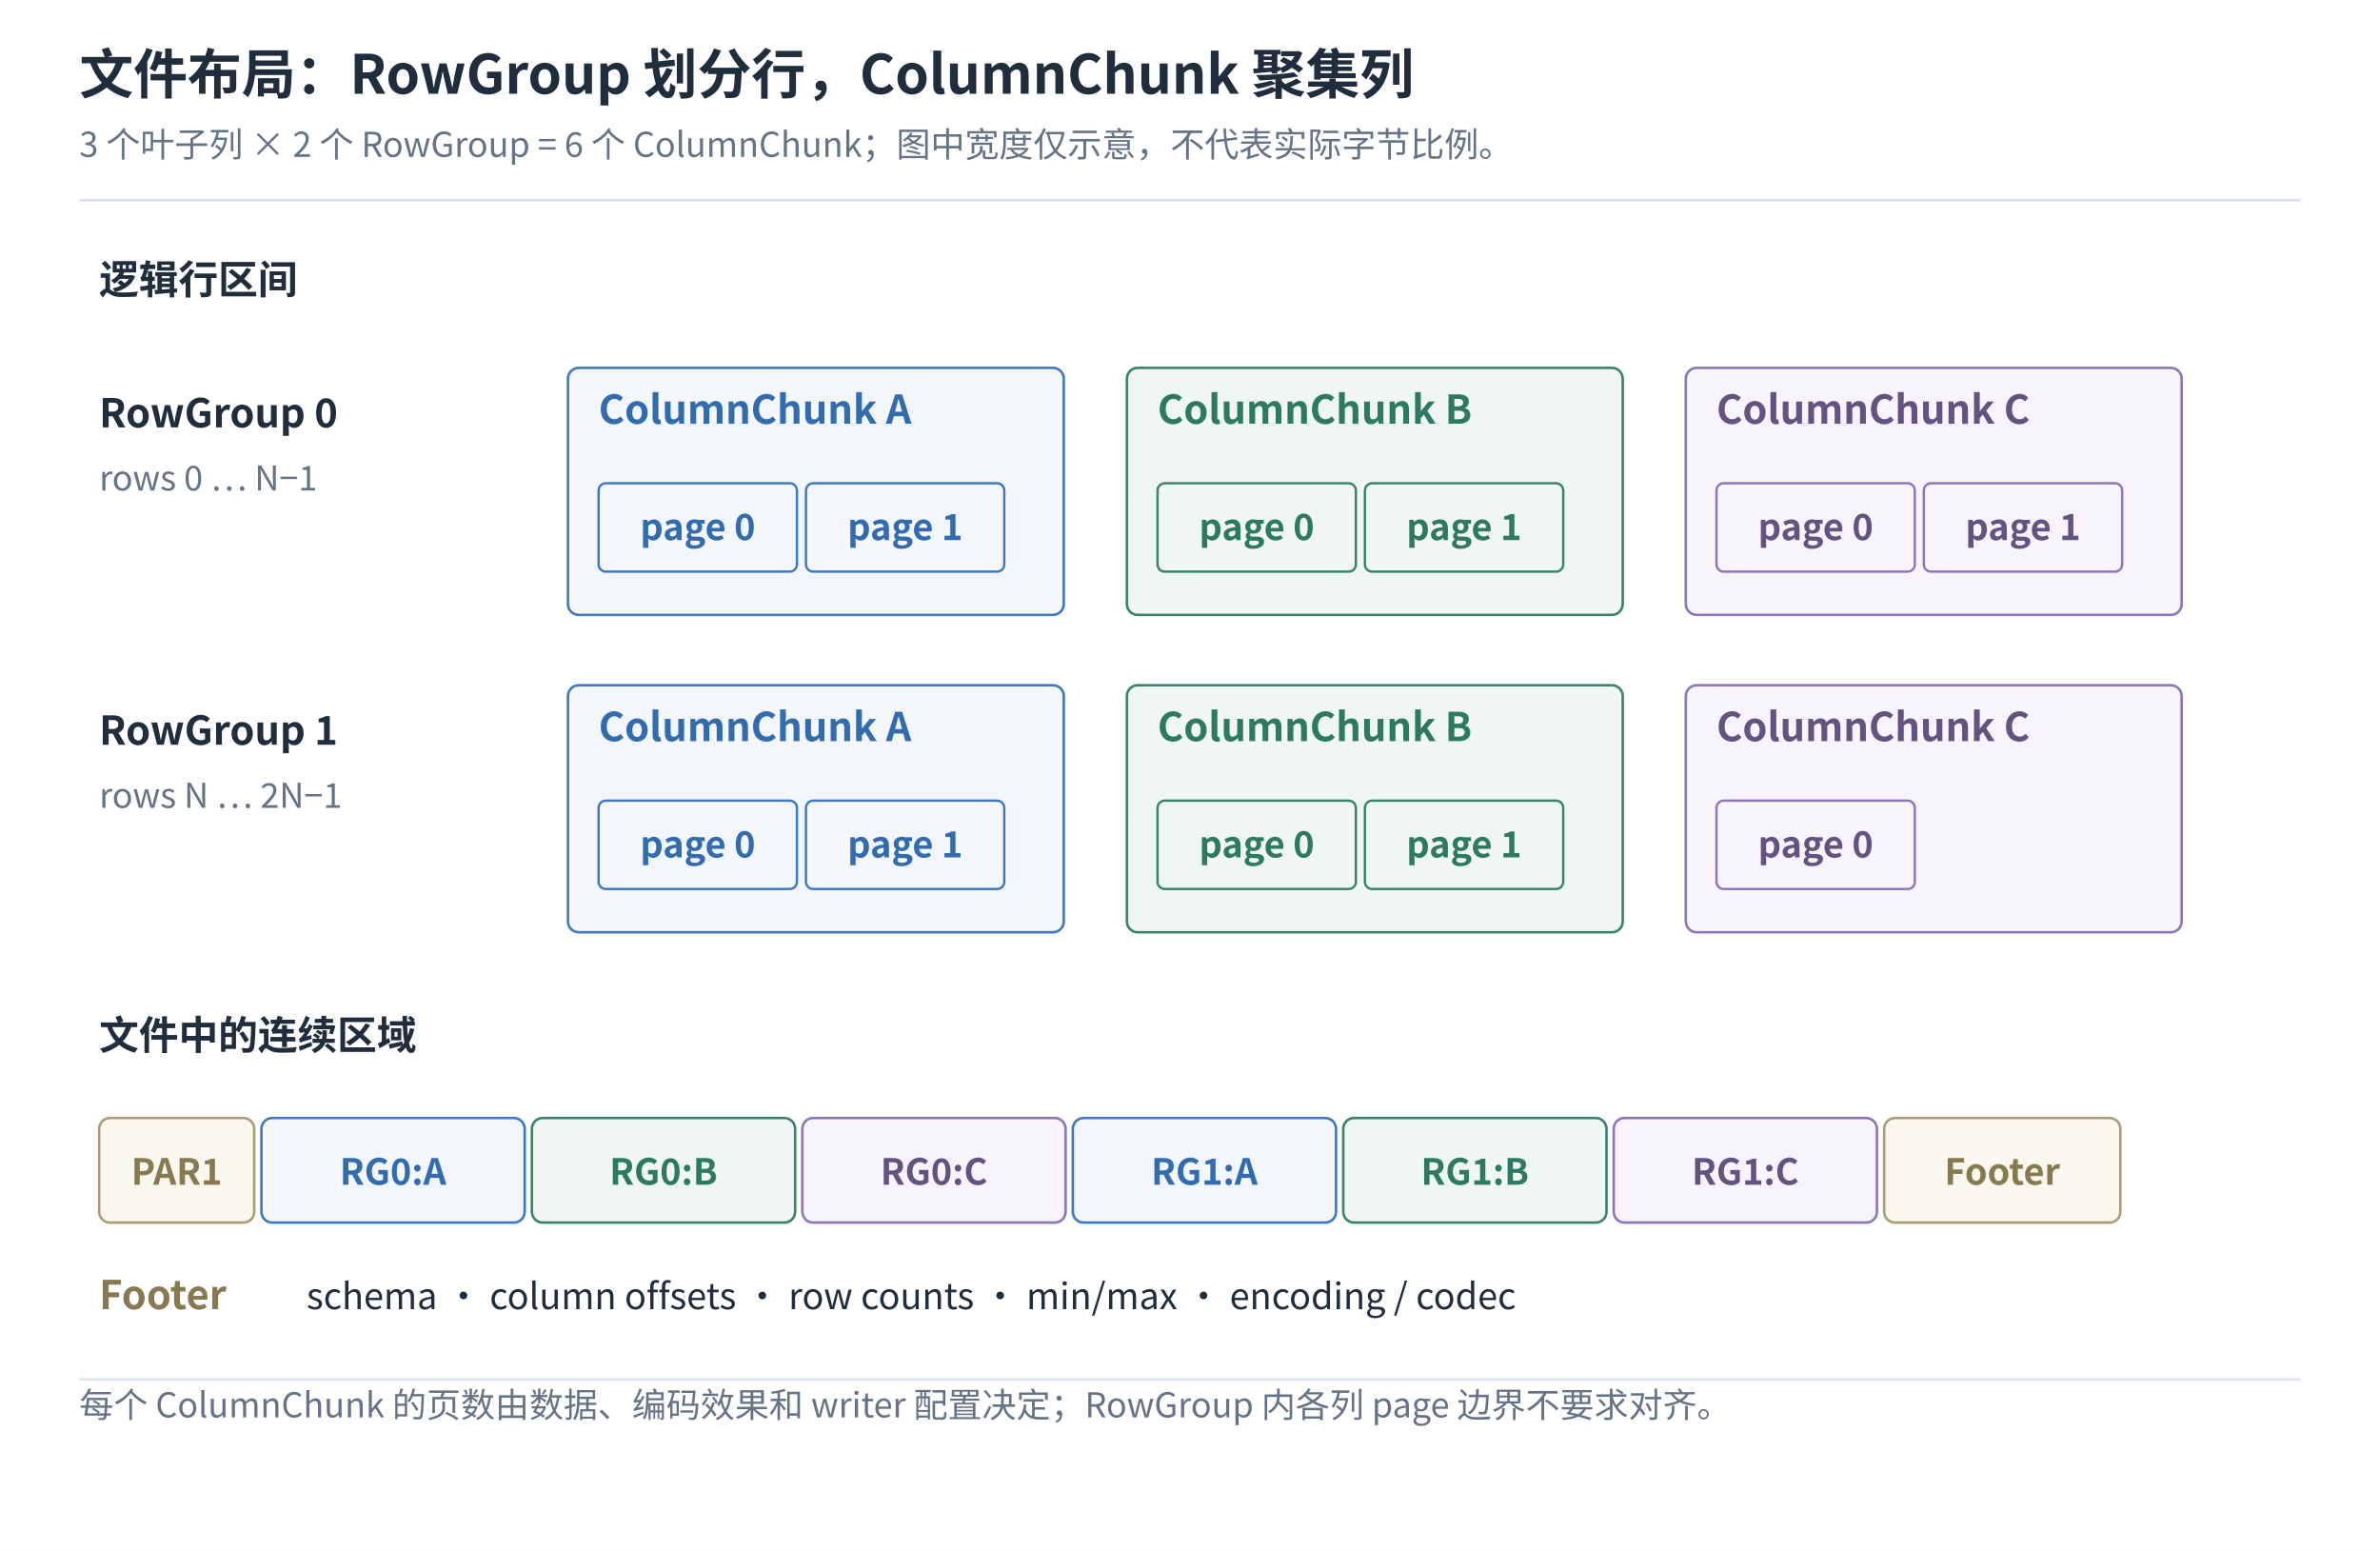
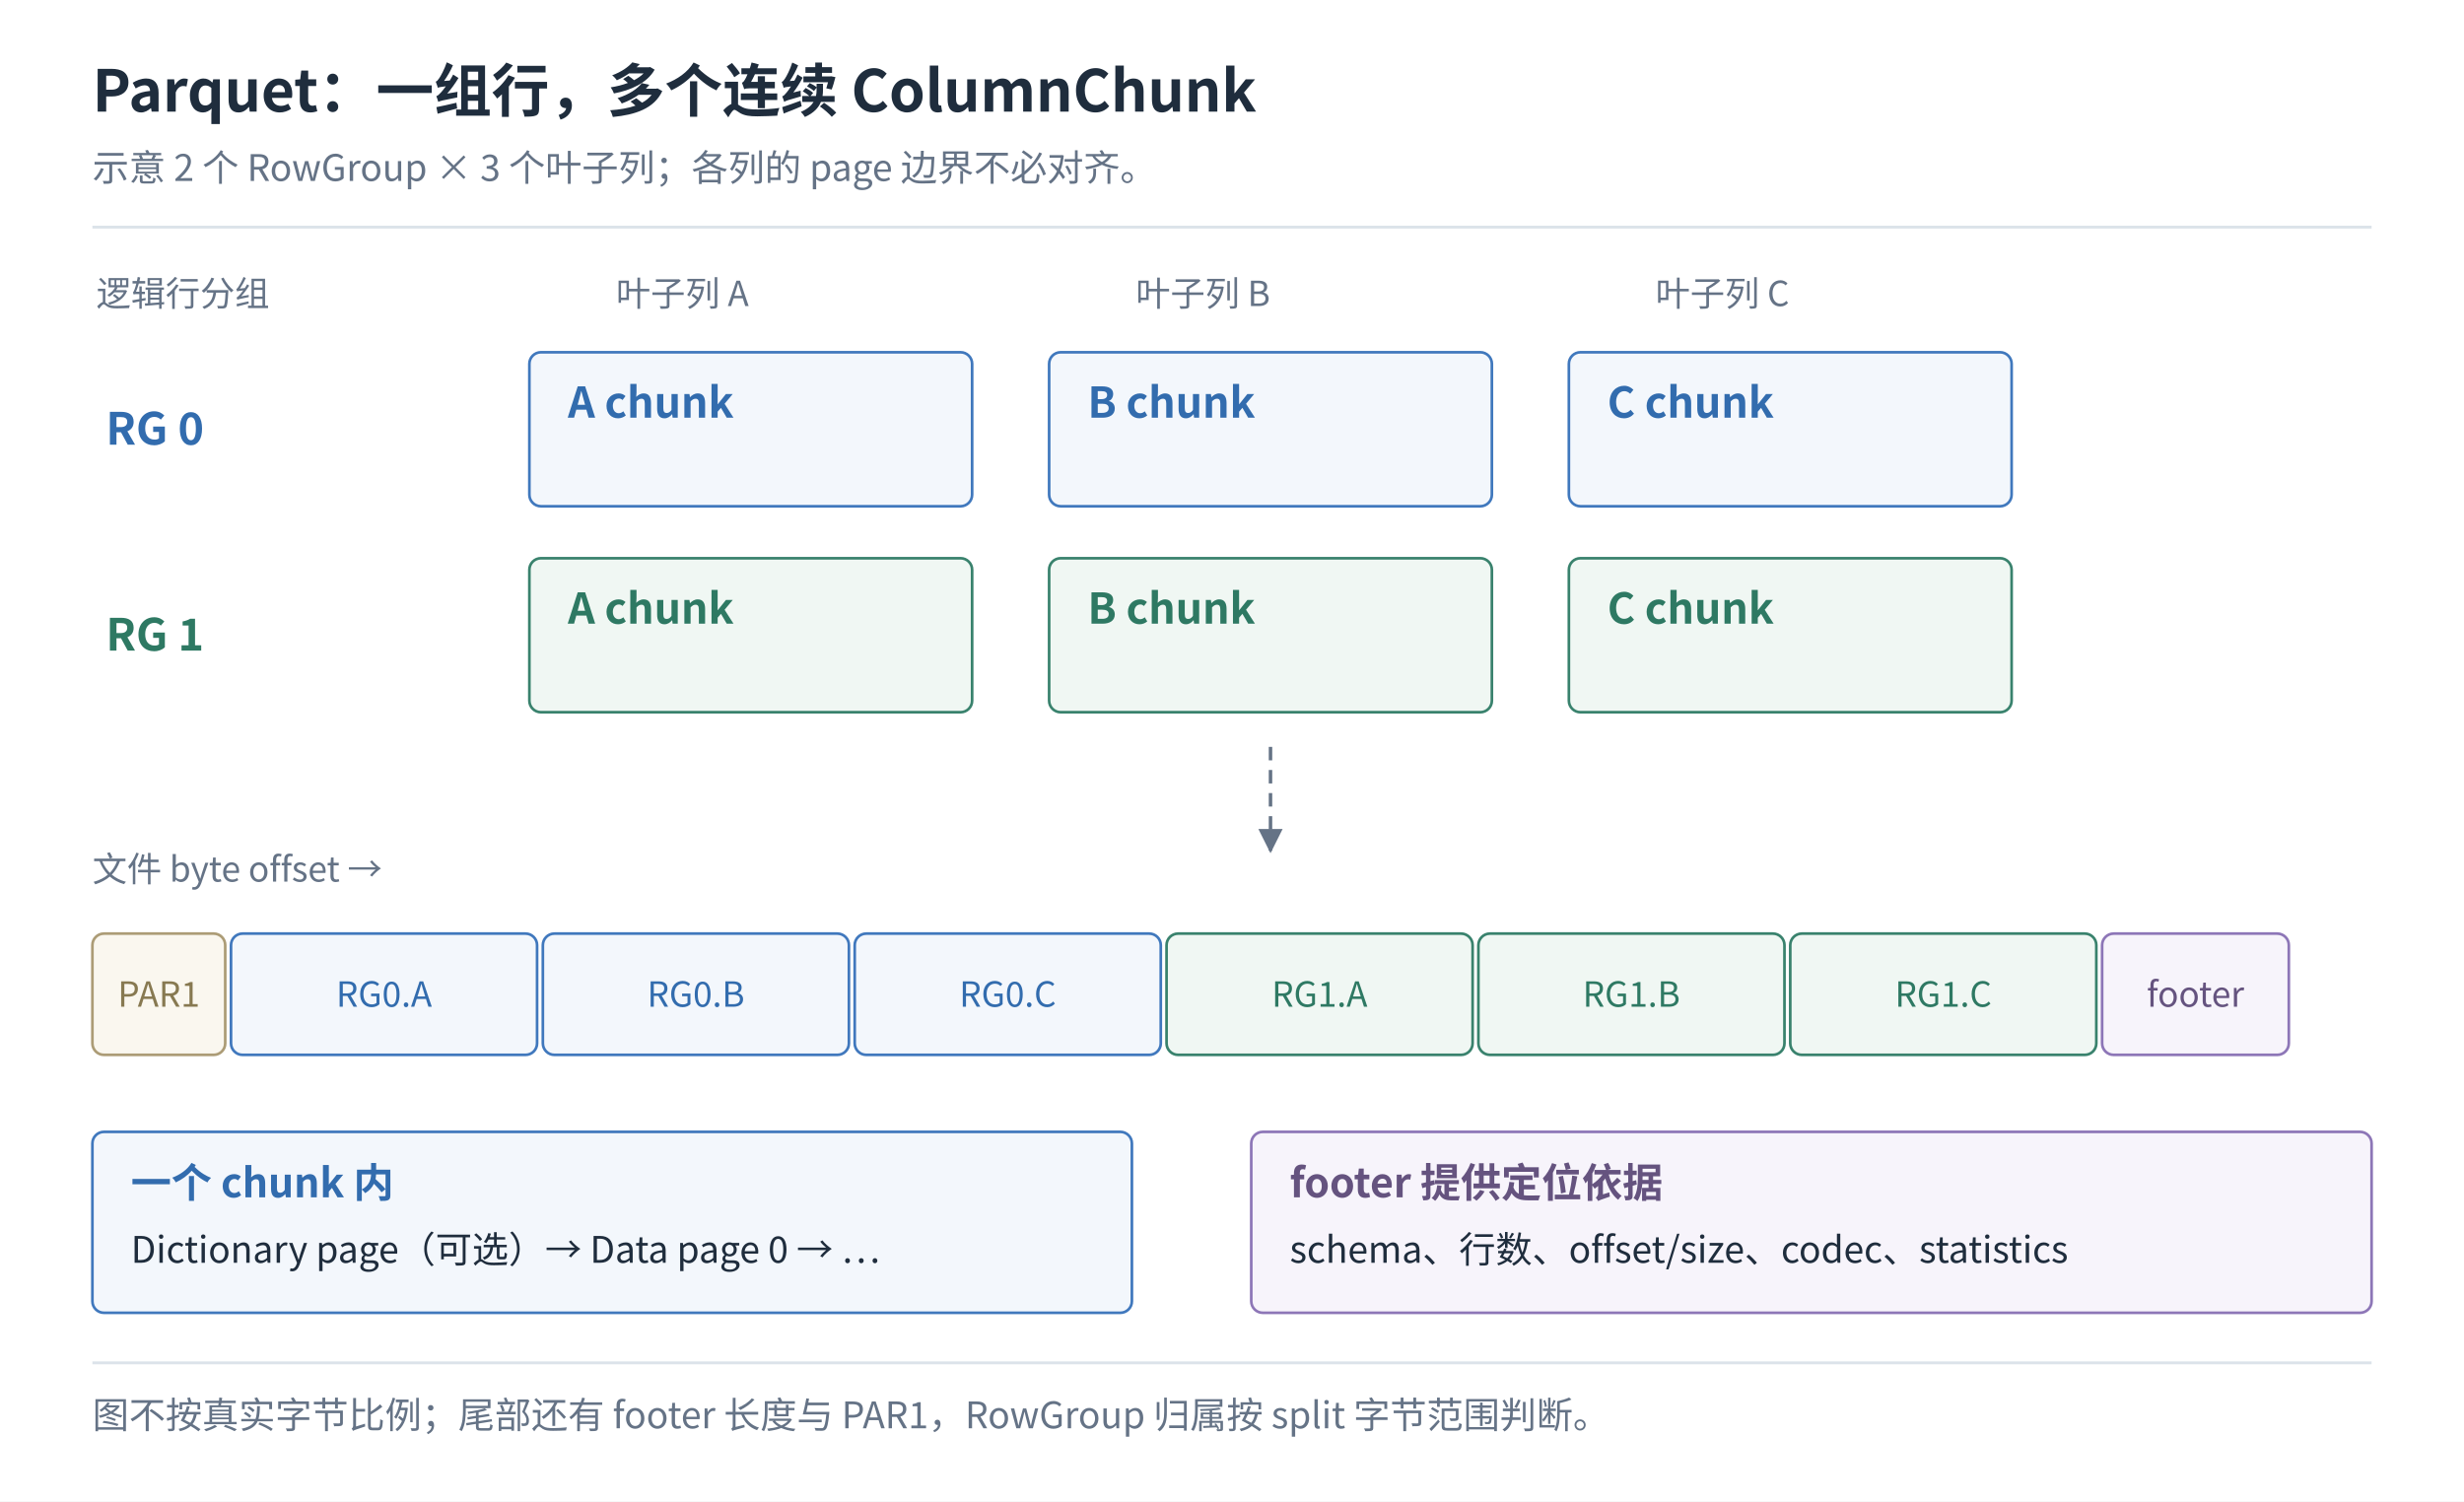
- <svg xmlns="http://www.w3.org/2000/svg" width="1320" height="860" viewBox="0 0 1320 860">
+ <svg xmlns="http://www.w3.org/2000/svg" width="1280" height="780" viewBox="0 0 1280 780" role="img">
  <defs>
-     <marker id="arr-muted" markerUnits="userSpaceOnUse" markerWidth="11" markerHeight="11" refX="10" refY="5" orient="auto">
-       <path d="M0 0L10 5L0 10Z" fill="#657386" />
+     <marker id="arr-muted" viewBox="0 0 10 10" refX="9" refY="5" markerWidth="7" markerHeight="7" orient="auto-start-reverse">
+       <path d="M 0 0 L 10 5 L 0 10 z" fill="#657386" />
    </marker>
-     <marker id="arr-blue" markerUnits="userSpaceOnUse" markerWidth="11" markerHeight="11" refX="10" refY="5" orient="auto">
-       <path d="M0 0L10 5L0 10Z" fill="#4078bd" />
+     <marker id="arr-blue" viewBox="0 0 10 10" refX="9" refY="5" markerWidth="7" markerHeight="7" orient="auto-start-reverse">
+       <path d="M 0 0 L 10 5 L 0 10 z" fill="#4078bd" />
    </marker>
-     <marker id="arr-green" markerUnits="userSpaceOnUse" markerWidth="11" markerHeight="11" refX="10" refY="5" orient="auto">
-       <path d="M0 0L10 5L0 10Z" fill="#39826d" />
+     <marker id="arr-green" viewBox="0 0 10 10" refX="9" refY="5" markerWidth="7" markerHeight="7" orient="auto-start-reverse">
+       <path d="M 0 0 L 10 5 L 0 10 z" fill="#39826d" />
    </marker>
-     <marker id="arr-purple" markerUnits="userSpaceOnUse" markerWidth="11" markerHeight="11" refX="10" refY="5" orient="auto">
-       <path d="M0 0L10 5L0 10Z" fill="#8d76b7" />
+     <marker id="arr-purple" viewBox="0 0 10 10" refX="9" refY="5" markerWidth="7" markerHeight="7" orient="auto-start-reverse">
+       <path d="M 0 0 L 10 5 L 0 10 z" fill="#8d76b7" />
    </marker>
-     <marker id="arr-warm" markerUnits="userSpaceOnUse" markerWidth="11" markerHeight="11" refX="10" refY="5" orient="auto">
-       <path d="M0 0L10 5L0 10Z" fill="#ac9c76" />
+     <marker id="arr-warm" viewBox="0 0 10 10" refX="9" refY="5" markerWidth="7" markerHeight="7" orient="auto-start-reverse">
+       <path d="M 0 0 L 10 5 L 0 10 z" fill="#ac9c76" />
    </marker>
-     <marker id="arr-red" markerUnits="userSpaceOnUse" markerWidth="11" markerHeight="11" refX="10" refY="5" orient="auto">
-       <path d="M0 0L10 5L0 10Z" fill="#a95f64" />
+     <marker id="arr-red" viewBox="0 0 10 10" refX="9" refY="5" markerWidth="7" markerHeight="7" orient="auto-start-reverse">
+       <path d="M 0 0 L 10 5 L 0 10 z" fill="#a95f64" />
    </marker>
  </defs>
-   <rect x="0" y="0" width="1320" height="860" rx="0" fill="#fff" stroke="none" stroke-width="0" />
-   <text x="44" y="52" font-family="Noto Sans CJK SC, Noto Sans SC, Arial, sans-serif" font-size="30" font-weight="700" text-anchor="start" fill="#1f2d3d">文件布局：RowGroup 划分行，ColumnChunk 聚集列</text>
-   <text x="44" y="87" font-family="Noto Sans CJK SC, Noto Sans SC, Arial, sans-serif" font-size="19" font-weight="400" text-anchor="start" fill="#657386">3 个叶子列 × 2 个 RowGroup = 6 个 ColumnChunk；图中宽度仅示意，不代表实际字节比例。</text>
-   <path d="M44 111L1276 111" fill="none" stroke="#dce3ea" stroke-width="1.5" stroke-linejoin="round" />
-   <text x="55" y="163" font-family="Noto Sans CJK SC, Noto Sans SC, Arial, sans-serif" font-size="22" font-weight="700" text-anchor="start" fill="#1f2d3d">逻辑行区间</text>
-   <text x="55" y="237" font-family="Noto Sans CJK SC, Noto Sans SC, Arial, sans-serif" font-size="22" font-weight="700" text-anchor="start" fill="#1f2d3d">RowGroup 0</text>
-   <text x="55" y="272" font-family="Noto Sans CJK SC, Noto Sans SC, Arial, sans-serif" font-size="19" font-weight="400" text-anchor="start" fill="#657386">rows 0 … N−1</text>
-   <rect x="315" y="204" width="275" height="137" rx="6" fill="#f3f7fc" stroke="#4078bd" stroke-width="1.4" />
-   <text x="332" y="235" font-family="Noto Sans CJK SC, Noto Sans SC, Arial, sans-serif" font-size="22" font-weight="700" text-anchor="start" fill="#326cae">ColumnChunk A</text>
-   <rect x="332" y="268" width="110" height="49" rx="4" fill="#f3f7fc" stroke="#4078bd" stroke-width="1.3" />
-   <text x="387.0" y="299.5" font-family="Noto Sans CJK SC, Noto Sans SC, Arial, sans-serif" font-size="20" font-weight="700" text-anchor="middle" fill="#326cae">page 0</text>
-   <rect x="447" y="268" width="110" height="49" rx="4" fill="#f3f7fc" stroke="#4078bd" stroke-width="1.3" />
-   <text x="502.0" y="299.5" font-family="Noto Sans CJK SC, Noto Sans SC, Arial, sans-serif" font-size="20" font-weight="700" text-anchor="middle" fill="#326cae">page 1</text>
-   <rect x="625" y="204" width="275" height="137" rx="6" fill="#f0f7f3" stroke="#39826d" stroke-width="1.4" />
-   <text x="642" y="235" font-family="Noto Sans CJK SC, Noto Sans SC, Arial, sans-serif" font-size="22" font-weight="700" text-anchor="start" fill="#2e7963">ColumnChunk B</text>
-   <rect x="642" y="268" width="110" height="49" rx="4" fill="#f0f7f3" stroke="#39826d" stroke-width="1.3" />
-   <text x="697.0" y="299.5" font-family="Noto Sans CJK SC, Noto Sans SC, Arial, sans-serif" font-size="20" font-weight="700" text-anchor="middle" fill="#2e7963">page 0</text>
-   <rect x="757" y="268" width="110" height="49" rx="4" fill="#f0f7f3" stroke="#39826d" stroke-width="1.3" />
-   <text x="812.0" y="299.5" font-family="Noto Sans CJK SC, Noto Sans SC, Arial, sans-serif" font-size="20" font-weight="700" text-anchor="middle" fill="#2e7963">page 1</text>
-   <rect x="935" y="204" width="275" height="137" rx="6" fill="#f7f4fb" stroke="#8d76b7" stroke-width="1.4" />
-   <text x="952" y="235" font-family="Noto Sans CJK SC, Noto Sans SC, Arial, sans-serif" font-size="22" font-weight="700" text-anchor="start" fill="#65537f">ColumnChunk C</text>
-   <rect x="952" y="268" width="110" height="49" rx="4" fill="#f7f4fb" stroke="#8d76b7" stroke-width="1.3" />
-   <text x="1007.0" y="299.5" font-family="Noto Sans CJK SC, Noto Sans SC, Arial, sans-serif" font-size="20" font-weight="700" text-anchor="middle" fill="#65537f">page 0</text>
-   <rect x="1067" y="268" width="110" height="49" rx="4" fill="#f7f4fb" stroke="#8d76b7" stroke-width="1.3" />
-   <text x="1122.0" y="299.5" font-family="Noto Sans CJK SC, Noto Sans SC, Arial, sans-serif" font-size="20" font-weight="700" text-anchor="middle" fill="#65537f">page 1</text>
-   <text x="55" y="413" font-family="Noto Sans CJK SC, Noto Sans SC, Arial, sans-serif" font-size="22" font-weight="700" text-anchor="start" fill="#1f2d3d">RowGroup 1</text>
-   <text x="55" y="448" font-family="Noto Sans CJK SC, Noto Sans SC, Arial, sans-serif" font-size="19" font-weight="400" text-anchor="start" fill="#657386">rows N … 2N−1</text>
-   <rect x="315" y="380" width="275" height="137" rx="6" fill="#f3f7fc" stroke="#4078bd" stroke-width="1.4" />
-   <text x="332" y="411" font-family="Noto Sans CJK SC, Noto Sans SC, Arial, sans-serif" font-size="22" font-weight="700" text-anchor="start" fill="#326cae">ColumnChunk A</text>
-   <rect x="332" y="444" width="110" height="49" rx="4" fill="#f3f7fc" stroke="#4078bd" stroke-width="1.3" />
-   <text x="387.0" y="475.5" font-family="Noto Sans CJK SC, Noto Sans SC, Arial, sans-serif" font-size="20" font-weight="700" text-anchor="middle" fill="#326cae">page 0</text>
-   <rect x="447" y="444" width="110" height="49" rx="4" fill="#f3f7fc" stroke="#4078bd" stroke-width="1.3" />
-   <text x="502.0" y="475.5" font-family="Noto Sans CJK SC, Noto Sans SC, Arial, sans-serif" font-size="20" font-weight="700" text-anchor="middle" fill="#326cae">page 1</text>
-   <rect x="625" y="380" width="275" height="137" rx="6" fill="#f0f7f3" stroke="#39826d" stroke-width="1.4" />
-   <text x="642" y="411" font-family="Noto Sans CJK SC, Noto Sans SC, Arial, sans-serif" font-size="22" font-weight="700" text-anchor="start" fill="#2e7963">ColumnChunk B</text>
-   <rect x="642" y="444" width="110" height="49" rx="4" fill="#f0f7f3" stroke="#39826d" stroke-width="1.3" />
-   <text x="697.0" y="475.5" font-family="Noto Sans CJK SC, Noto Sans SC, Arial, sans-serif" font-size="20" font-weight="700" text-anchor="middle" fill="#2e7963">page 0</text>
-   <rect x="757" y="444" width="110" height="49" rx="4" fill="#f0f7f3" stroke="#39826d" stroke-width="1.3" />
-   <text x="812.0" y="475.5" font-family="Noto Sans CJK SC, Noto Sans SC, Arial, sans-serif" font-size="20" font-weight="700" text-anchor="middle" fill="#2e7963">page 1</text>
-   <rect x="935" y="380" width="275" height="137" rx="6" fill="#f7f4fb" stroke="#8d76b7" stroke-width="1.4" />
-   <text x="952" y="411" font-family="Noto Sans CJK SC, Noto Sans SC, Arial, sans-serif" font-size="22" font-weight="700" text-anchor="start" fill="#65537f">ColumnChunk C</text>
-   <rect x="952" y="444" width="110" height="49" rx="4" fill="#f7f4fb" stroke="#8d76b7" stroke-width="1.3" />
-   <text x="1007.0" y="475.5" font-family="Noto Sans CJK SC, Noto Sans SC, Arial, sans-serif" font-size="20" font-weight="700" text-anchor="middle" fill="#65537f">page 0</text>
-   <text x="55" y="582" font-family="Noto Sans CJK SC, Noto Sans SC, Arial, sans-serif" font-size="22" font-weight="700" text-anchor="start" fill="#1f2d3d">文件中的连续区域</text>
-   <rect x="55" y="620" width="86" height="58" rx="6" fill="#faf7ef" stroke="#ac9c76" stroke-width="1.4" />
-   <text x="98.0" y="657" font-family="Noto Sans CJK SC, Noto Sans SC, Arial, sans-serif" font-size="20" font-weight="700" text-anchor="middle" fill="#877951">PAR1</text>
-   <rect x="145" y="620" width="146" height="58" rx="6" fill="#f3f7fc" stroke="#4078bd" stroke-width="1.4" />
-   <text x="218.0" y="657" font-family="Noto Sans CJK SC, Noto Sans SC, Arial, sans-serif" font-size="20" font-weight="700" text-anchor="middle" fill="#326cae">RG0:A</text>
-   <rect x="295" y="620" width="146" height="58" rx="6" fill="#f0f7f3" stroke="#39826d" stroke-width="1.4" />
-   <text x="368.0" y="657" font-family="Noto Sans CJK SC, Noto Sans SC, Arial, sans-serif" font-size="20" font-weight="700" text-anchor="middle" fill="#2e7963">RG0:B</text>
-   <rect x="445" y="620" width="146" height="58" rx="6" fill="#f7f4fb" stroke="#8d76b7" stroke-width="1.4" />
-   <text x="518.0" y="657" font-family="Noto Sans CJK SC, Noto Sans SC, Arial, sans-serif" font-size="20" font-weight="700" text-anchor="middle" fill="#65537f">RG0:C</text>
-   <rect x="595" y="620" width="146" height="58" rx="6" fill="#f3f7fc" stroke="#4078bd" stroke-width="1.4" />
-   <text x="668.0" y="657" font-family="Noto Sans CJK SC, Noto Sans SC, Arial, sans-serif" font-size="20" font-weight="700" text-anchor="middle" fill="#326cae">RG1:A</text>
-   <rect x="745" y="620" width="146" height="58" rx="6" fill="#f0f7f3" stroke="#39826d" stroke-width="1.4" />
-   <text x="818.0" y="657" font-family="Noto Sans CJK SC, Noto Sans SC, Arial, sans-serif" font-size="20" font-weight="700" text-anchor="middle" fill="#2e7963">RG1:B</text>
-   <rect x="895" y="620" width="146" height="58" rx="6" fill="#f7f4fb" stroke="#8d76b7" stroke-width="1.4" />
-   <text x="968.0" y="657" font-family="Noto Sans CJK SC, Noto Sans SC, Arial, sans-serif" font-size="20" font-weight="700" text-anchor="middle" fill="#65537f">RG1:C</text>
-   <rect x="1045" y="620" width="131" height="58" rx="6" fill="#faf7ef" stroke="#ac9c76" stroke-width="1.4" />
-   <text x="1110.5" y="657" font-family="Noto Sans CJK SC, Noto Sans SC, Arial, sans-serif" font-size="20" font-weight="700" text-anchor="middle" fill="#877951">Footer</text>
-   <text x="55" y="726" font-family="Noto Sans CJK SC, Noto Sans SC, Arial, sans-serif" font-size="22" font-weight="700" text-anchor="start" fill="#877951">Footer</text>
-   <text x="170" y="726" font-family="Noto Sans CJK SC, Noto Sans SC, Arial, sans-serif" font-size="20" font-weight="400" text-anchor="start" fill="#1f2d3d">schema · column offsets · row counts · min/max · encoding / codec</text>
-   <path d="M44 765L1276 765" fill="none" stroke="#dce3ea" stroke-width="1.5" stroke-linejoin="round" />
-   <text x="44" y="786" font-family="Noto Sans CJK SC, Noto Sans SC, Arial, sans-serif" font-size="19" font-weight="400" text-anchor="start" fill="#657386">每个 ColumnChunk 的页数由数据、编码效果和 writer 配置决定；RowGroup 内各列 page 边界不要求对齐。</text>
+   <rect width="1280" height="780" fill="white" />
+   <text x="48" y="58" font-family="Noto Sans SC, Noto Sans CJK SC, Inter, Arial, sans-serif" font-size="30" fill="#1f2d3d" font-weight="600" text-anchor="start">Parquet：一组行，多个连续 ColumnChunk</text>
+   <text x="48" y="94" font-family="Noto Sans SC, Noto Sans CJK SC, Inter, Arial, sans-serif" font-size="19" fill="#657386" font-weight="400" text-anchor="start">示意 2 个 RowGroup × 3 个叶子列；各列的 page 边界不必对齐。</text>
+   <line x1="48" y1="118" x2="1232" y2="118" stroke="#dce3ea" stroke-width="1.5" />
+   <text x="50" y="159" font-family="Noto Sans SC, Noto Sans CJK SC, Inter, Arial, sans-serif" font-size="18" fill="#657386" font-weight="400" text-anchor="start">逻辑行分组</text>
+   <text x="320" y="159" font-family="Noto Sans SC, Noto Sans CJK SC, Inter, Arial, sans-serif" font-size="18" fill="#657386" font-weight="400" text-anchor="start">叶子列 A</text>
+   <text x="590" y="159" font-family="Noto Sans SC, Noto Sans CJK SC, Inter, Arial, sans-serif" font-size="18" fill="#657386" font-weight="400" text-anchor="start">叶子列 B</text>
+   <text x="860" y="159" font-family="Noto Sans SC, Noto Sans CJK SC, Inter, Arial, sans-serif" font-size="18" fill="#657386" font-weight="400" text-anchor="start">叶子列 C</text>
+   <text x="55" y="231" font-family="Noto Sans SC, Noto Sans CJK SC, Inter, Arial, sans-serif" font-size="23" fill="#326cae" font-weight="600" text-anchor="start">RG 0</text>
+   <g class="card">
+     <rect x="275" y="183" width="230" height="80" rx="6" fill="#f3f7fc" stroke="#4078bd" stroke-width="1.4" />
+     <text x="295" y="217" font-family="Noto Sans SC, Noto Sans CJK SC, Inter, Arial, sans-serif" font-size="22" fill="#326cae" font-weight="600" text-anchor="start">A chunk</text>
+   </g>
+   <g class="card">
+     <rect x="545" y="183" width="230" height="80" rx="6" fill="#f3f7fc" stroke="#4078bd" stroke-width="1.4" />
+     <text x="565" y="217" font-family="Noto Sans SC, Noto Sans CJK SC, Inter, Arial, sans-serif" font-size="22" fill="#326cae" font-weight="600" text-anchor="start">B chunk</text>
+   </g>
+   <g class="card">
+     <rect x="815" y="183" width="230" height="80" rx="6" fill="#f3f7fc" stroke="#4078bd" stroke-width="1.4" />
+     <text x="835" y="217" font-family="Noto Sans SC, Noto Sans CJK SC, Inter, Arial, sans-serif" font-size="22" fill="#326cae" font-weight="600" text-anchor="start">C chunk</text>
+   </g>
+   <text x="55" y="338" font-family="Noto Sans SC, Noto Sans CJK SC, Inter, Arial, sans-serif" font-size="23" fill="#2e7963" font-weight="600" text-anchor="start">RG 1</text>
+   <g class="card">
+     <rect x="275" y="290" width="230" height="80" rx="6" fill="#f0f7f3" stroke="#39826d" stroke-width="1.4" />
+     <text x="295" y="324" font-family="Noto Sans SC, Noto Sans CJK SC, Inter, Arial, sans-serif" font-size="22" fill="#2e7963" font-weight="600" text-anchor="start">A chunk</text>
+   </g>
+   <g class="card">
+     <rect x="545" y="290" width="230" height="80" rx="6" fill="#f0f7f3" stroke="#39826d" stroke-width="1.4" />
+     <text x="565" y="324" font-family="Noto Sans SC, Noto Sans CJK SC, Inter, Arial, sans-serif" font-size="22" fill="#2e7963" font-weight="600" text-anchor="start">B chunk</text>
+   </g>
+   <g class="card">
+     <rect x="815" y="290" width="230" height="80" rx="6" fill="#f0f7f3" stroke="#39826d" stroke-width="1.4" />
+     <text x="835" y="324" font-family="Noto Sans SC, Noto Sans CJK SC, Inter, Arial, sans-serif" font-size="22" fill="#2e7963" font-weight="600" text-anchor="start">C chunk</text>
+   </g>
+   <polyline points="660,388 660,442" fill="none" stroke="#657386" stroke-width="1.8" stroke-dasharray="7 5" marker-end="url(#arr-muted)" />
+   <text x="48" y="458" font-family="Noto Sans SC, Noto Sans CJK SC, Inter, Arial, sans-serif" font-size="18" fill="#657386" font-weight="400" text-anchor="start">文件 byte offset →</text>
+   <rect x="48" y="485" width="69" height="63" rx="6" fill="#faf7ef" stroke="#ac9c76" stroke-width="1.4" />
+   <text x="82.5" y="523" font-family="Noto Sans SC, Noto Sans CJK SC, Inter, Arial, sans-serif" font-size="18" fill="#877951" font-weight="400" text-anchor="middle">PAR1</text>
+   <rect x="120" y="485" width="159" height="63" rx="6" fill="#f3f7fc" stroke="#4078bd" stroke-width="1.4" />
+   <text x="199.5" y="523" font-family="Noto Sans SC, Noto Sans CJK SC, Inter, Arial, sans-serif" font-size="18" fill="#326cae" font-weight="400" text-anchor="middle">RG0.A</text>
+   <rect x="282" y="485" width="159" height="63" rx="6" fill="#f3f7fc" stroke="#4078bd" stroke-width="1.4" />
+   <text x="361.5" y="523" font-family="Noto Sans SC, Noto Sans CJK SC, Inter, Arial, sans-serif" font-size="18" fill="#326cae" font-weight="400" text-anchor="middle">RG0.B</text>
+   <rect x="444" y="485" width="159" height="63" rx="6" fill="#f3f7fc" stroke="#4078bd" stroke-width="1.4" />
+   <text x="523.5" y="523" font-family="Noto Sans SC, Noto Sans CJK SC, Inter, Arial, sans-serif" font-size="18" fill="#326cae" font-weight="400" text-anchor="middle">RG0.C</text>
+   <rect x="606" y="485" width="159" height="63" rx="6" fill="#f0f7f3" stroke="#39826d" stroke-width="1.4" />
+   <text x="685.5" y="523" font-family="Noto Sans SC, Noto Sans CJK SC, Inter, Arial, sans-serif" font-size="18" fill="#2e7963" font-weight="400" text-anchor="middle">RG1.A</text>
+   <rect x="768" y="485" width="159" height="63" rx="6" fill="#f0f7f3" stroke="#39826d" stroke-width="1.4" />
+   <text x="847.5" y="523" font-family="Noto Sans SC, Noto Sans CJK SC, Inter, Arial, sans-serif" font-size="18" fill="#2e7963" font-weight="400" text-anchor="middle">RG1.B</text>
+   <rect x="930" y="485" width="159" height="63" rx="6" fill="#f0f7f3" stroke="#39826d" stroke-width="1.4" />
+   <text x="1009.5" y="523" font-family="Noto Sans SC, Noto Sans CJK SC, Inter, Arial, sans-serif" font-size="18" fill="#2e7963" font-weight="400" text-anchor="middle">RG1.C</text>
+   <rect x="1092" y="485" width="97" height="63" rx="6" fill="#f7f4fb" stroke="#8d76b7" stroke-width="1.4" />
+   <text x="1140.5" y="523" font-family="Noto Sans SC, Noto Sans CJK SC, Inter, Arial, sans-serif" font-size="18" fill="#65537f" font-weight="400" text-anchor="middle">footer</text>
+   <g class="card">
+     <rect x="48" y="588" width="540" height="94" rx="6" fill="#f3f7fc" stroke="#4078bd" stroke-width="1.4" />
+     <text x="68" y="622" font-family="Noto Sans SC, Noto Sans CJK SC, Inter, Arial, sans-serif" font-size="21" fill="#326cae" font-weight="600" text-anchor="start">一个 chunk 内</text>
+     <text x="68" y="656" font-family="Noto Sans SC, Noto Sans CJK SC, Inter, Arial, sans-serif" font-size="19" fill="#1f2d3d" font-weight="400" text-anchor="start">Dictionary page（可选）→ Data page 0 → …</text>
+   </g>
+   <g class="card">
+     <rect x="650" y="588" width="582" height="94" rx="6" fill="#f7f4fb" stroke="#8d76b7" stroke-width="1.4" />
+     <text x="670" y="622" font-family="Noto Sans SC, Noto Sans CJK SC, Inter, Arial, sans-serif" font-size="21" fill="#65537f" font-weight="600" text-anchor="start">footer 提供定位依据</text>
+     <text x="670" y="656" font-family="Noto Sans SC, Noto Sans CJK SC, Inter, Arial, sans-serif" font-size="19" fill="#1f2d3d" font-weight="400" text-anchor="start">schema、行数、offset/size、codec、statistics</text>
+   </g>
+   <line x1="48" y1="708" x2="1232" y2="708" stroke="#dce3ea" stroke-width="1.5" />
+   <text x="48" y="742" font-family="Noto Sans SC, Noto Sans CJK SC, Inter, Arial, sans-serif" font-size="19" fill="#657386" font-weight="400" text-anchor="start">图不按真实字节比例；尾部还有 footer 长度与 PAR1，RowGroup 归属按 split 字节范围判断。</text>
</svg>
